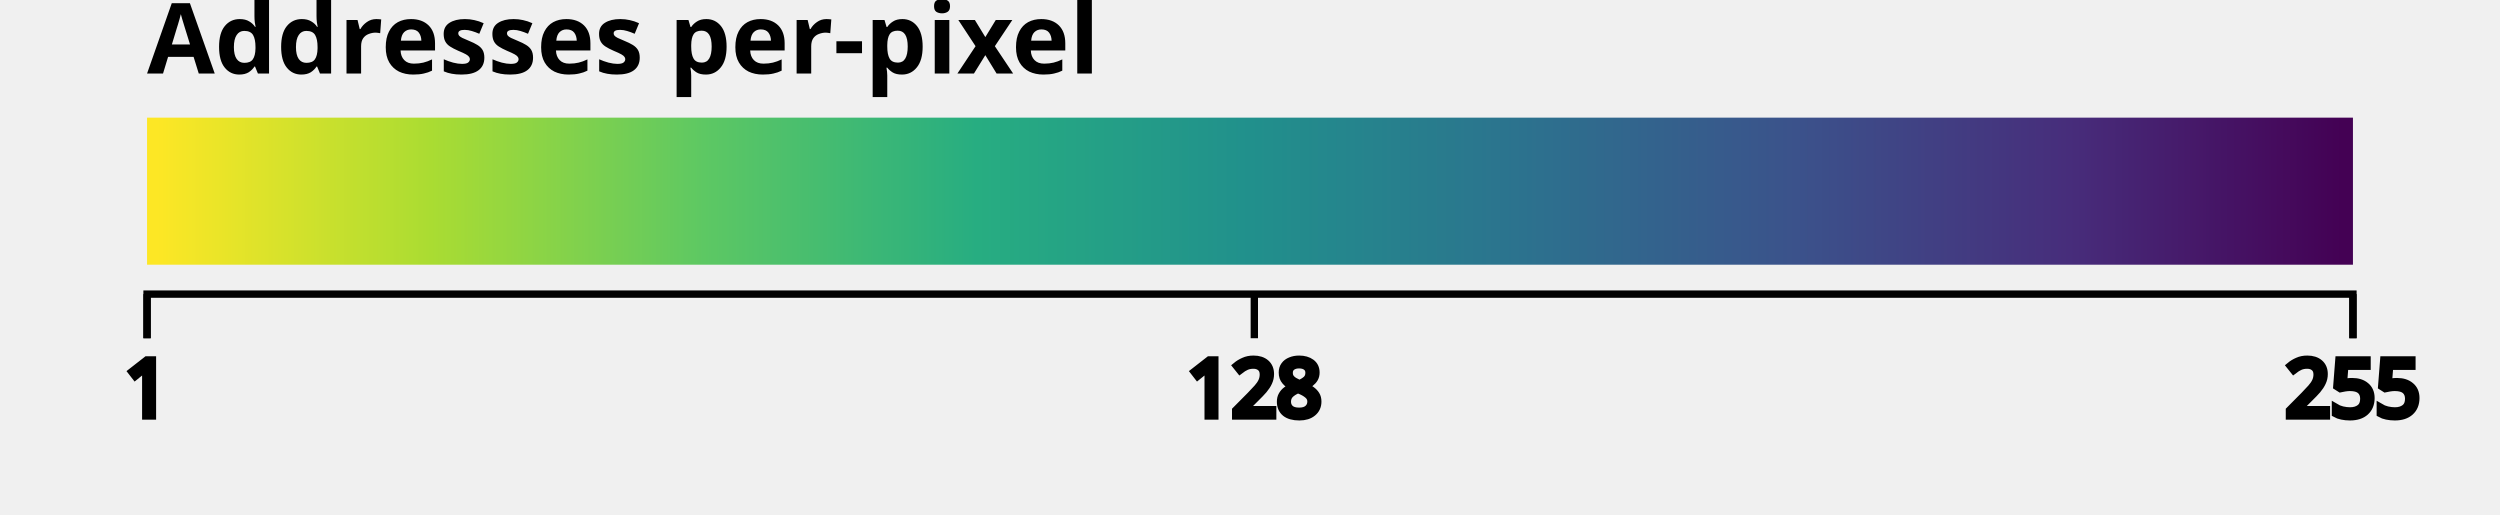
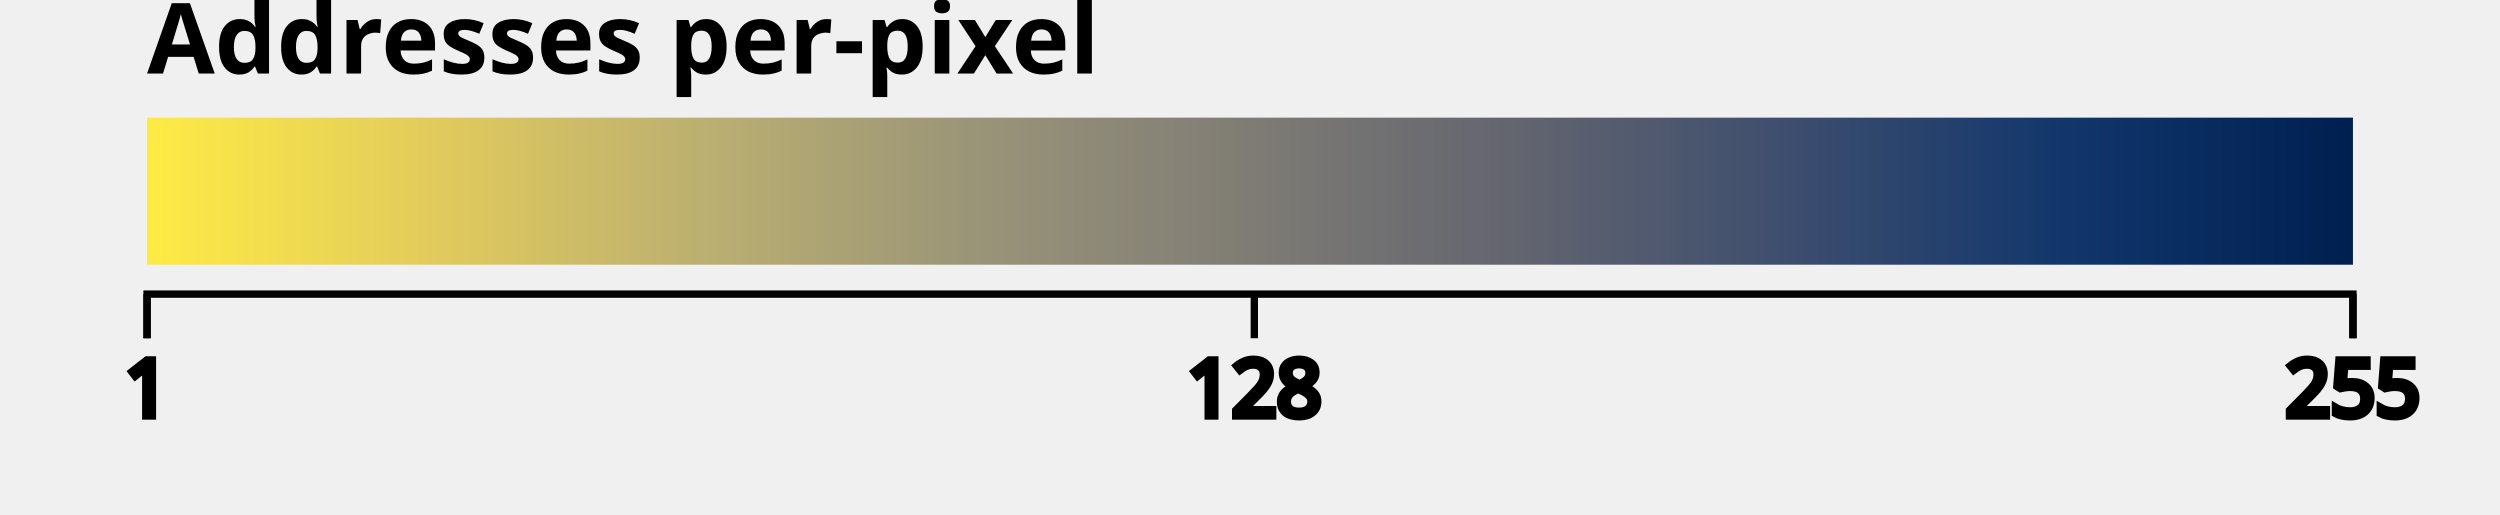
<svg xmlns="http://www.w3.org/2000/svg" class="hilbert-legend" width="340" height="70">
  <defs>
    <style>
			svg.hilbert-legend { padding-top: 10pt; }
			.hilbert-legend-domain, .hilbert-legend-tick, line { stroke: black; opacity: 1; }
			.hilbert-legend-axis { fill: none; font-size: 8pt; font-family: sans-serif; text-anchor: middle; }
			.hilbert-legend-axis-text { fill: black; font-family: sans-serif; font-size: 8pt; font-weight: 300; }
			.hilbert-legend-title { font-family: sans-serif; text-anchor: start; font-size: 10pt; fill: black; font-weight: 700; }
			@media (prefers-color-scheme: dark) {
				svg { background-color: black; }
				.hilbert-legend-domain, .hilbert-legend-tick, line { stroke: white; opacity: 1; }
				.hilbert-legend-axis { fill: none; font-size: 8pt; font-family: sans-serif; text-anchor: middle; }
				.hilbert-legend-axis-text { fill: white; font-family: sans-serif; font-size: 8pt; font-weight: 300; }
				.hilbert-legend-title { font-family: sans-serif; text-anchor: start; font-size: 10pt; fill: white; font-weight: 700; }
			}
			</style>
    <linearGradient id="hilbert-legend-bar">
-       <stop offset="0" stop-color="#FDE725" />
-       <stop offset="0.125" stop-color="#AADC32" />
-       <stop offset="0.25" stop-color="#5DC863" />
-       <stop offset="0.375" stop-color="#27AD81" />
-       <stop offset="0.5" stop-color="#21908C" />
-       <stop offset="0.625" stop-color="#2C728E" />
-       <stop offset="0.75" stop-color="#3B528B" />
-       <stop offset="0.875" stop-color="#472D7B" />
-       <stop offset="1" stop-color="#440154" />
+       <stop offset="0" stop-color="#fdea45" />
+       <stop offset="0.125" stop-color="#e2cb5c" />
+       <stop offset="0.25" stop-color="#bbaf71" />
+       <stop offset="0.375" stop-color="#9a9478" />
+       <stop offset="0.5" stop-color="#7f7c75" />
+       <stop offset="0.625" stop-color="#62646f" />
+       <stop offset="0.75" stop-color="#3c4d6e" />
+       <stop offset="0.875" stop-color="#11366c" />
+       <stop offset="1" stop-color="#002051" />
    </linearGradient>
  </defs>
  <g>
    <text class="hilbert-legend-title" x="20" y="10">Addresses per-pixel</text>
  </g>
  <g>
    <rect width="300" height="20" transform="translate(20,16)" style="fill: url(&quot;#hilbert-legend-bar&quot;);" />
  </g>
  <g class="hilbert-legend-axis" transform="translate(20,40)">
    <path class="hilbert-legend-domain" d="M0,6V0H300V6" />
    <g class="hilbert-legend-tick" transform="translate(0,0)">
      <line y2="6" />
      <text class="hilbert-legend-axis-text" y="9" dy="0.71em">1</text>
    </g>
    <g class="hilbert-legend-tick" opacity="1" transform="translate(150.5882,0)">
      <line y2="6" />
      <text class="hilbert-legend-axis-text" y="9" dy="0.71em">128</text>
    </g>
    <g class="hilbert-legend-tick" opacity="1" transform="translate(300,0)">
      <line y2="6" />
      <text class="hilbert-legend-axis-text" y="9" dy="0.71em">255</text>
    </g>
  </g>
</svg>
